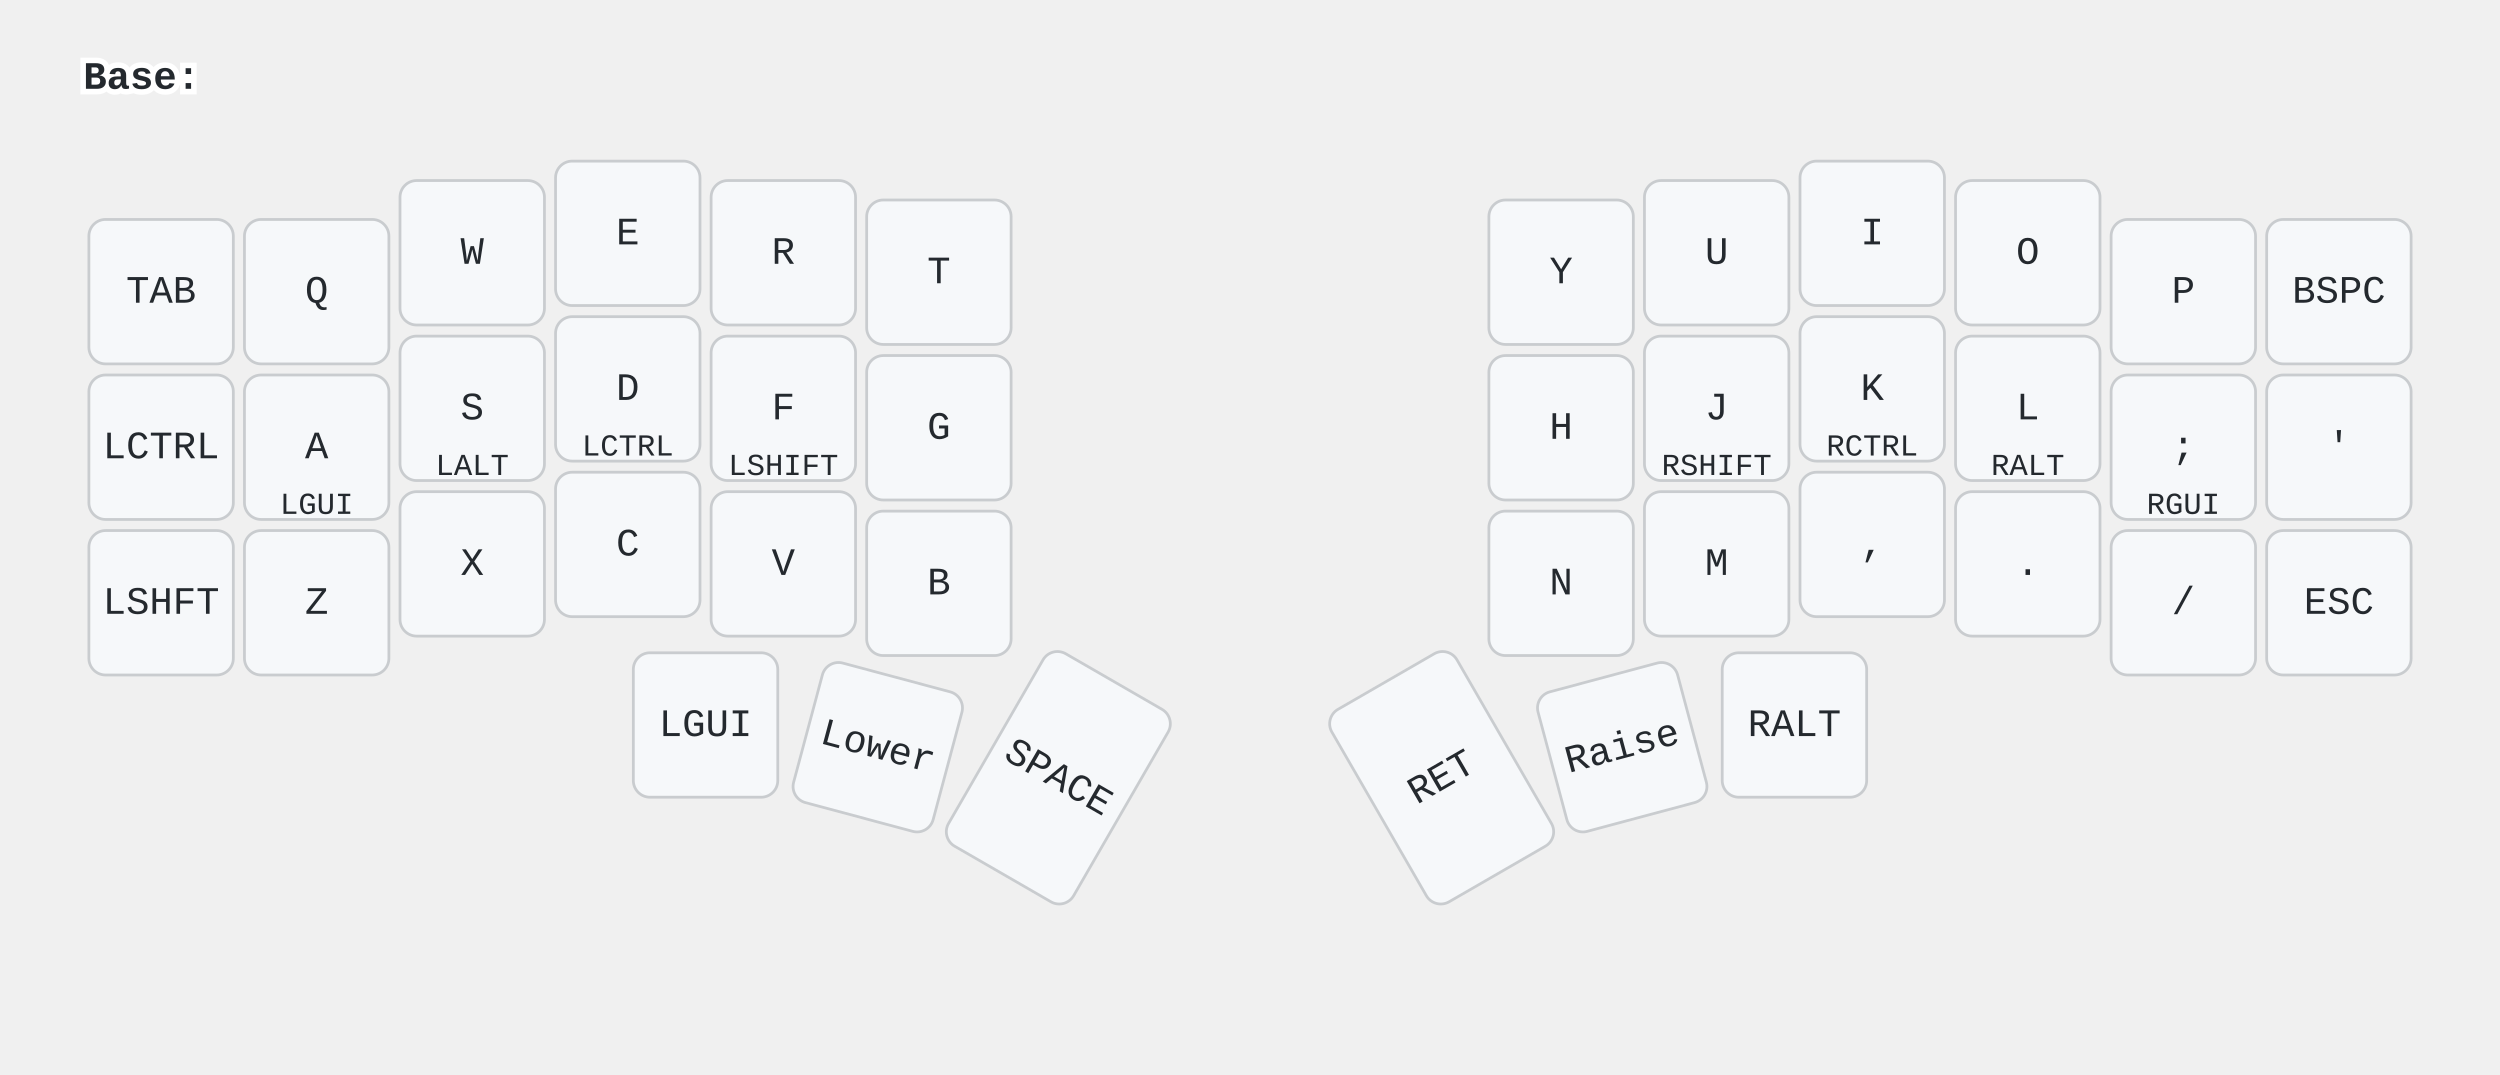
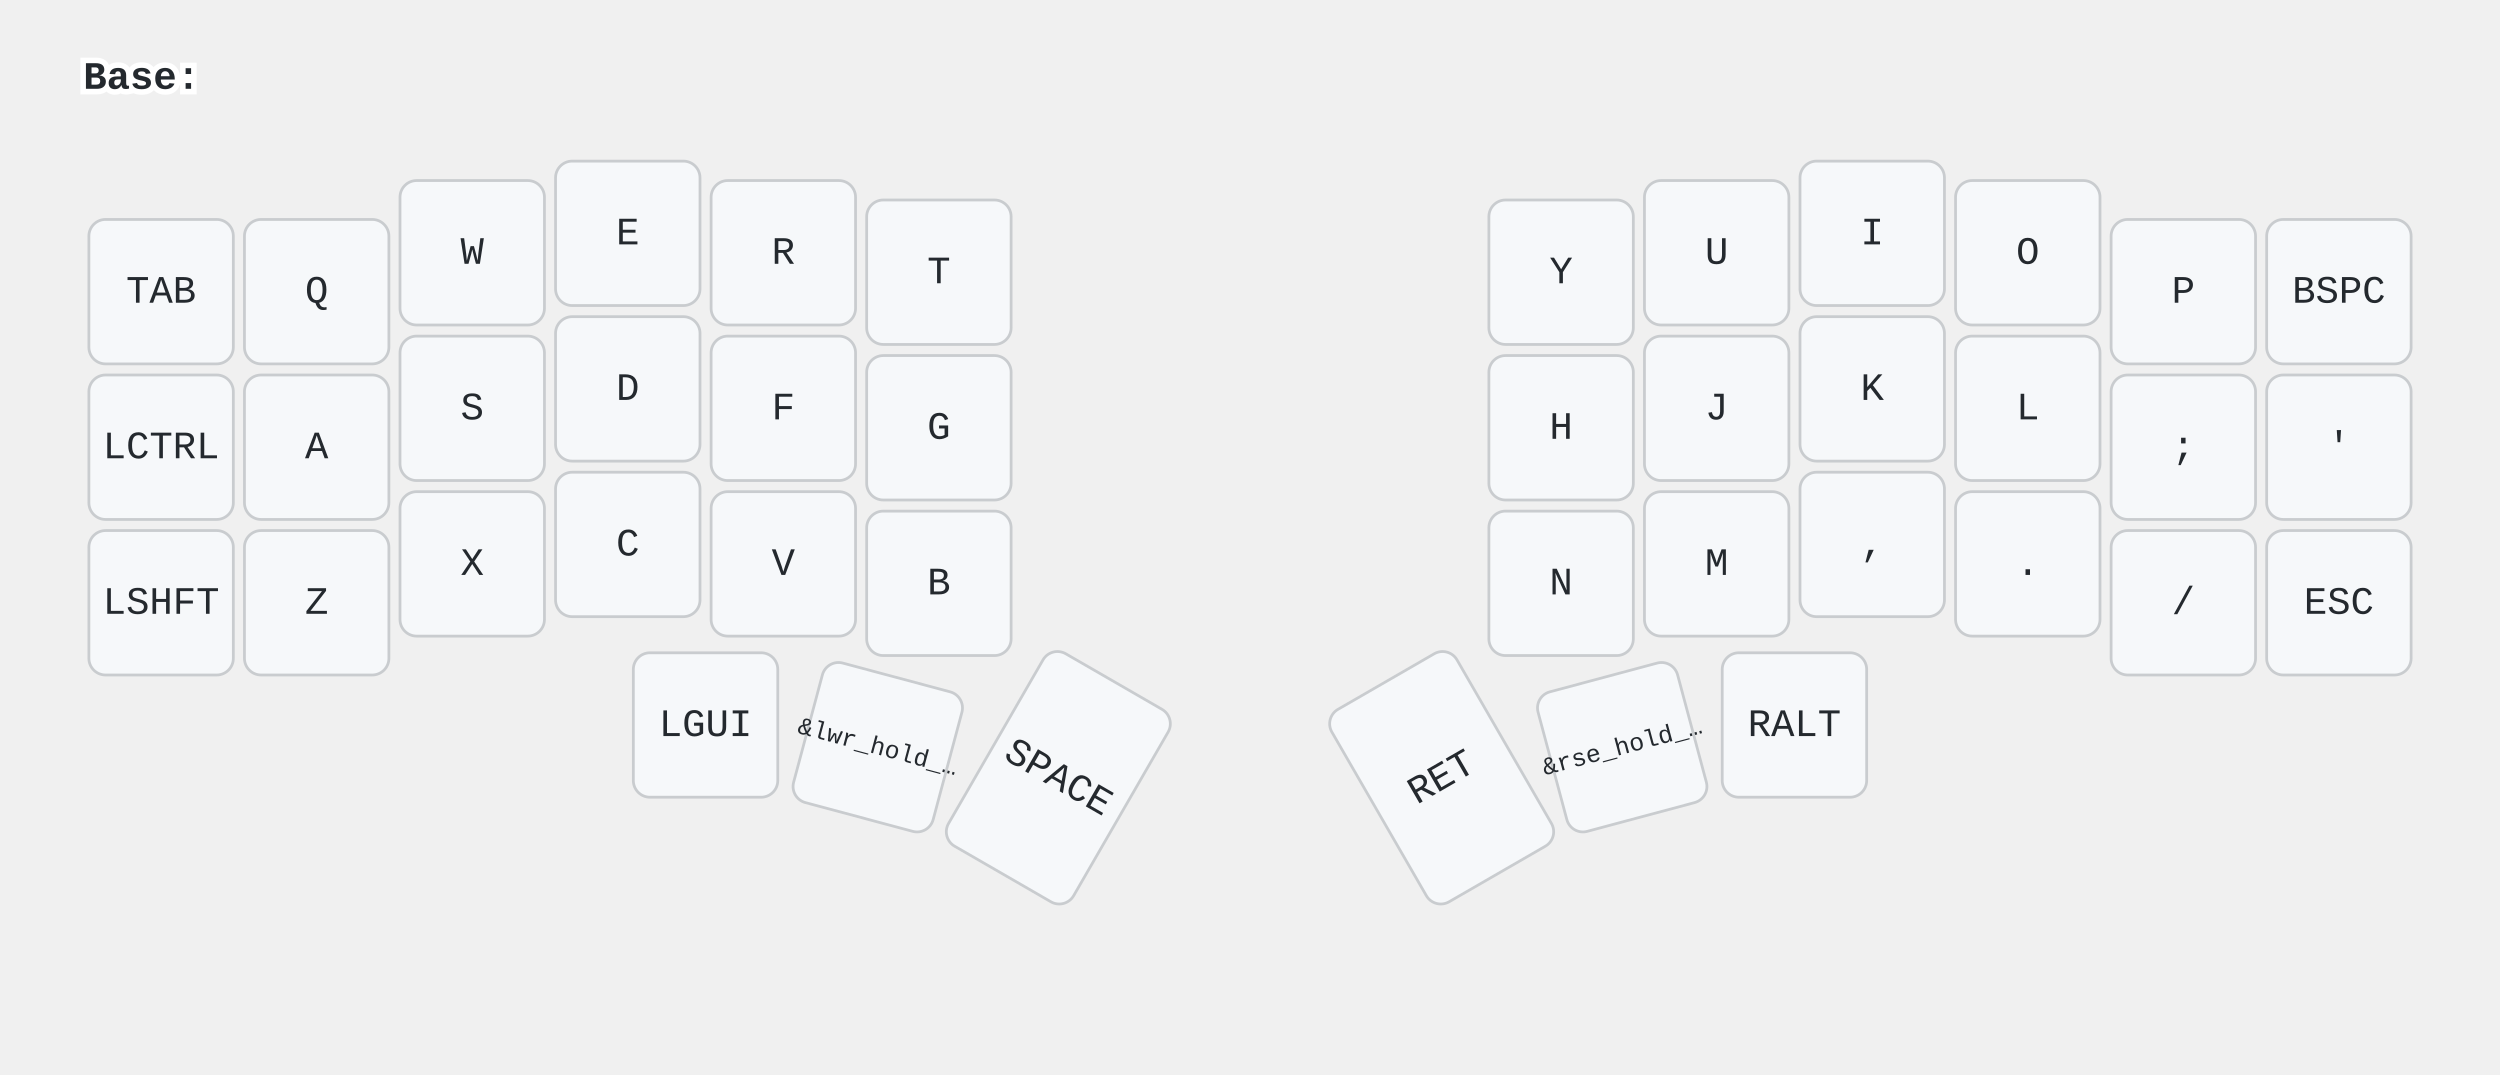
<svg xmlns="http://www.w3.org/2000/svg" width="900" height="387" viewBox="0 0 900 387" class="keymap">
  <style>/* inherit to force styles through use tags */
svg path {
    fill: inherit;
}

/* font and background color specifications */
svg.keymap {
    font-family: SFMono-Regular,Consolas,Liberation Mono,Menlo,monospace;
    font-size: 14px;
    font-kerning: normal;
    text-rendering: optimizeLegibility;
    fill: #24292e;
}

/* default key styling */
rect.key {
    fill: #f6f8fa;
}

rect.key, rect.combo {
    stroke: #c9cccf;
    stroke-width: 1;
}

/* default key side styling, only used is draw_key_sides is set */
rect.side {
    filter: brightness(90%);
}

/* color accent for combo boxes */
rect.combo, rect.combo-separate {
    fill: #cdf;
}

/* color accent for held keys */
rect.held, rect.combo.held {
    fill: #fdd;
}

/* color accent for ghost (optional) keys */
rect.ghost, rect.combo.ghost {
    stroke-dasharray: 4, 4;
    stroke-width: 2;
}

text {
    text-anchor: middle;
    dominant-baseline: middle;
}

/* styling for layer labels */
text.label {
    font-weight: bold;
    text-anchor: start;
    stroke: white;
    stroke-width: 4;
    paint-order: stroke;
}

/* styling for optional footer */
text.footer {
    text-anchor: end;
    dominant-baseline: auto;
    stroke: white;
    stroke-width: 4;
    paint-order: stroke;
}

/* styling for combo tap, and key non-tap label text */
text.combo, text.hold, text.shifted, text.left, text.right {
    font-size: 11px;
}

text.hold {
    text-anchor: middle;
    dominant-baseline: auto;
}

text.shifted {
    text-anchor: middle;
    dominant-baseline: hanging;
}

text.left {
    text-anchor: start;
}

text.right {
    text-anchor: end;
}

text.layer-activator {
    text-decoration: underline;
}

/* styling for hold/shifted label text in combo box */
text.combo.hold, text.combo.shifted, text.combo.left, text.combo.right {
    font-size: 8px;
}

/* lighter symbol for transparent keys */
text.trans {
    fill: #7b7e81;
}

/* styling for combo dendrons */
path.combo {
    stroke-width: 1;
    stroke: gray;
    fill: none;
}

/* Start Tabler Icons Cleanup */
/* cannot use height/width with glyphs */
.icon-tabler &gt; path {
    fill: inherit;
    stroke: inherit;
    stroke-width: 2;
}
/* hide tabler's default box */
.icon-tabler &gt; path[stroke="none"][fill="none"] {
    visibility: hidden;
}
/* End Tabler Icons Cleanup */
</style>
  <g transform="translate(30, 0)" class="layer-Base">
    <text x="0" y="28" class="label" id="Base">Base:</text>
    <g transform="translate(0, 56)">
      <g transform="translate(28, 49)" class="key keypos-0">
        <rect rx="6" ry="6" x="-26" y="-26" width="52" height="52" class="key" />
        <text x="0" y="0" class="key tap">TAB</text>
      </g>
      <g transform="translate(84, 49)" class="key keypos-1">
        <rect rx="6" ry="6" x="-26" y="-26" width="52" height="52" class="key" />
        <text x="0" y="0" class="key tap">Q</text>
      </g>
      <g transform="translate(140, 35)" class="key keypos-2">
        <rect rx="6" ry="6" x="-26" y="-26" width="52" height="52" class="key" />
        <text x="0" y="0" class="key tap">W</text>
      </g>
      <g transform="translate(196, 28)" class="key keypos-3">
        <rect rx="6" ry="6" x="-26" y="-26" width="52" height="52" class="key" />
        <text x="0" y="0" class="key tap">E</text>
      </g>
      <g transform="translate(252, 35)" class="key keypos-4">
        <rect rx="6" ry="6" x="-26" y="-26" width="52" height="52" class="key" />
        <text x="0" y="0" class="key tap">R</text>
      </g>
      <g transform="translate(308, 42)" class="key keypos-5">
        <rect rx="6" ry="6" x="-26" y="-26" width="52" height="52" class="key" />
        <text x="0" y="0" class="key tap">T</text>
      </g>
      <g transform="translate(532, 42)" class="key keypos-6">
        <rect rx="6" ry="6" x="-26" y="-26" width="52" height="52" class="key" />
        <text x="0" y="0" class="key tap">Y</text>
      </g>
      <g transform="translate(588, 35)" class="key keypos-7">
        <rect rx="6" ry="6" x="-26" y="-26" width="52" height="52" class="key" />
        <text x="0" y="0" class="key tap">U</text>
      </g>
      <g transform="translate(644, 28)" class="key keypos-8">
        <rect rx="6" ry="6" x="-26" y="-26" width="52" height="52" class="key" />
        <text x="0" y="0" class="key tap">I</text>
      </g>
      <g transform="translate(700, 35)" class="key keypos-9">
        <rect rx="6" ry="6" x="-26" y="-26" width="52" height="52" class="key" />
        <text x="0" y="0" class="key tap">O</text>
      </g>
      <g transform="translate(756, 49)" class="key keypos-10">
        <rect rx="6" ry="6" x="-26" y="-26" width="52" height="52" class="key" />
        <text x="0" y="0" class="key tap">P</text>
      </g>
      <g transform="translate(812, 49)" class="key keypos-11">
        <rect rx="6" ry="6" x="-26" y="-26" width="52" height="52" class="key" />
        <text x="0" y="0" class="key tap">BSPC</text>
      </g>
      <g transform="translate(28, 105)" class="key keypos-12">
        <rect rx="6" ry="6" x="-26" y="-26" width="52" height="52" class="key" />
        <text x="0" y="0" class="key tap">LCTRL</text>
      </g>
      <g transform="translate(84, 105)" class="key keypos-13">
        <rect rx="6" ry="6" x="-26" y="-26" width="52" height="52" class="key" />
        <text x="0" y="0" class="key tap">A</text>
-         <text x="0" y="24" class="key hold">LGUI</text>
      </g>
      <g transform="translate(140, 91)" class="key keypos-14">
        <rect rx="6" ry="6" x="-26" y="-26" width="52" height="52" class="key" />
        <text x="0" y="0" class="key tap">S</text>
-         <text x="0" y="24" class="key hold">LALT</text>
      </g>
      <g transform="translate(196, 84)" class="key keypos-15">
        <rect rx="6" ry="6" x="-26" y="-26" width="52" height="52" class="key" />
        <text x="0" y="0" class="key tap">D</text>
-         <text x="0" y="24" class="key hold">LCTRL</text>
      </g>
      <g transform="translate(252, 91)" class="key keypos-16">
        <rect rx="6" ry="6" x="-26" y="-26" width="52" height="52" class="key" />
        <text x="0" y="0" class="key tap">F</text>
-         <text x="0" y="24" class="key hold">LSHIFT</text>
      </g>
      <g transform="translate(308, 98)" class="key keypos-17">
        <rect rx="6" ry="6" x="-26" y="-26" width="52" height="52" class="key" />
        <text x="0" y="0" class="key tap">G</text>
      </g>
      <g transform="translate(532, 98)" class="key keypos-18">
        <rect rx="6" ry="6" x="-26" y="-26" width="52" height="52" class="key" />
        <text x="0" y="0" class="key tap">H</text>
      </g>
      <g transform="translate(588, 91)" class="key keypos-19">
        <rect rx="6" ry="6" x="-26" y="-26" width="52" height="52" class="key" />
        <text x="0" y="0" class="key tap">J</text>
-         <text x="0" y="24" class="key hold">RSHIFT</text>
      </g>
      <g transform="translate(644, 84)" class="key keypos-20">
        <rect rx="6" ry="6" x="-26" y="-26" width="52" height="52" class="key" />
        <text x="0" y="0" class="key tap">K</text>
-         <text x="0" y="24" class="key hold">RCTRL</text>
      </g>
      <g transform="translate(700, 91)" class="key keypos-21">
        <rect rx="6" ry="6" x="-26" y="-26" width="52" height="52" class="key" />
        <text x="0" y="0" class="key tap">L</text>
-         <text x="0" y="24" class="key hold">RALT</text>
      </g>
      <g transform="translate(756, 105)" class="key keypos-22">
        <rect rx="6" ry="6" x="-26" y="-26" width="52" height="52" class="key" />
        <text x="0" y="0" class="key tap">;</text>
-         <text x="0" y="24" class="key hold">RGUI</text>
      </g>
      <g transform="translate(812, 105)" class="key keypos-23">
        <rect rx="6" ry="6" x="-26" y="-26" width="52" height="52" class="key" />
        <text x="0" y="0" class="key tap">'</text>
      </g>
      <g transform="translate(28, 161)" class="key keypos-24">
        <rect rx="6" ry="6" x="-26" y="-26" width="52" height="52" class="key" />
        <text x="0" y="0" class="key tap">LSHFT</text>
      </g>
      <g transform="translate(84, 161)" class="key keypos-25">
        <rect rx="6" ry="6" x="-26" y="-26" width="52" height="52" class="key" />
        <text x="0" y="0" class="key tap">Z</text>
      </g>
      <g transform="translate(140, 147)" class="key keypos-26">
        <rect rx="6" ry="6" x="-26" y="-26" width="52" height="52" class="key" />
        <text x="0" y="0" class="key tap">X</text>
      </g>
      <g transform="translate(196, 140)" class="key keypos-27">
        <rect rx="6" ry="6" x="-26" y="-26" width="52" height="52" class="key" />
        <text x="0" y="0" class="key tap">C</text>
      </g>
      <g transform="translate(252, 147)" class="key keypos-28">
        <rect rx="6" ry="6" x="-26" y="-26" width="52" height="52" class="key" />
        <text x="0" y="0" class="key tap">V</text>
      </g>
      <g transform="translate(308, 154)" class="key keypos-29">
        <rect rx="6" ry="6" x="-26" y="-26" width="52" height="52" class="key" />
        <text x="0" y="0" class="key tap">B</text>
      </g>
      <g transform="translate(532, 154)" class="key keypos-30">
        <rect rx="6" ry="6" x="-26" y="-26" width="52" height="52" class="key" />
        <text x="0" y="0" class="key tap">N</text>
      </g>
      <g transform="translate(588, 147)" class="key keypos-31">
        <rect rx="6" ry="6" x="-26" y="-26" width="52" height="52" class="key" />
        <text x="0" y="0" class="key tap">M</text>
      </g>
      <g transform="translate(644, 140)" class="key keypos-32">
        <rect rx="6" ry="6" x="-26" y="-26" width="52" height="52" class="key" />
        <text x="0" y="0" class="key tap">,</text>
      </g>
      <g transform="translate(700, 147)" class="key keypos-33">
        <rect rx="6" ry="6" x="-26" y="-26" width="52" height="52" class="key" />
        <text x="0" y="0" class="key tap">.</text>
      </g>
      <g transform="translate(756, 161)" class="key keypos-34">
        <rect rx="6" ry="6" x="-26" y="-26" width="52" height="52" class="key" />
        <text x="0" y="0" class="key tap">/</text>
      </g>
      <g transform="translate(812, 161)" class="key keypos-35">
        <rect rx="6" ry="6" x="-26" y="-26" width="52" height="52" class="key" />
        <text x="0" y="0" class="key tap">ESC</text>
      </g>
      <g transform="translate(224, 205)" class="key keypos-36">
        <rect rx="6" ry="6" x="-26" y="-26" width="52" height="52" class="key" />
        <text x="0" y="0" class="key tap">LGUI</text>
      </g>
      <g transform="translate(286, 213) rotate(15.0)" class="key keypos-37">
        <rect rx="6" ry="6" x="-26" y="-26" width="52" height="52" class="key" />
-         <text x="0" y="0" class="key tap">Lower</text>
+         <text x="0" y="0" class="key tap">
+           <tspan style="font-size: 64%">&amp;lwr_hold_…</tspan>
+         </text>
      </g>
      <g transform="translate(351, 224) rotate(30.0)" class="key keypos-38">
        <rect rx="6" ry="6" x="-26" y="-40" width="52" height="80" class="key" />
        <text x="0" y="0" class="key tap">SPACE</text>
      </g>
      <g transform="translate(489, 224) rotate(-30.0)" class="key keypos-39">
        <rect rx="6" ry="6" x="-26" y="-40" width="52" height="80" class="key" />
        <text x="0" y="0" class="key tap">RET</text>
      </g>
      <g transform="translate(554, 213) rotate(-15.0)" class="key keypos-40">
        <rect rx="6" ry="6" x="-26" y="-26" width="52" height="52" class="key" />
-         <text x="0" y="0" class="key tap">Raise</text>
+         <text x="0" y="0" class="key tap">
+           <tspan style="font-size: 64%">&amp;rse_hold_…</tspan>
+         </text>
      </g>
      <g transform="translate(616, 205)" class="key keypos-41">
        <rect rx="6" ry="6" x="-26" y="-26" width="52" height="52" class="key" />
        <text x="0" y="0" class="key tap">RALT</text>
      </g>
    </g>
  </g>
</svg>
